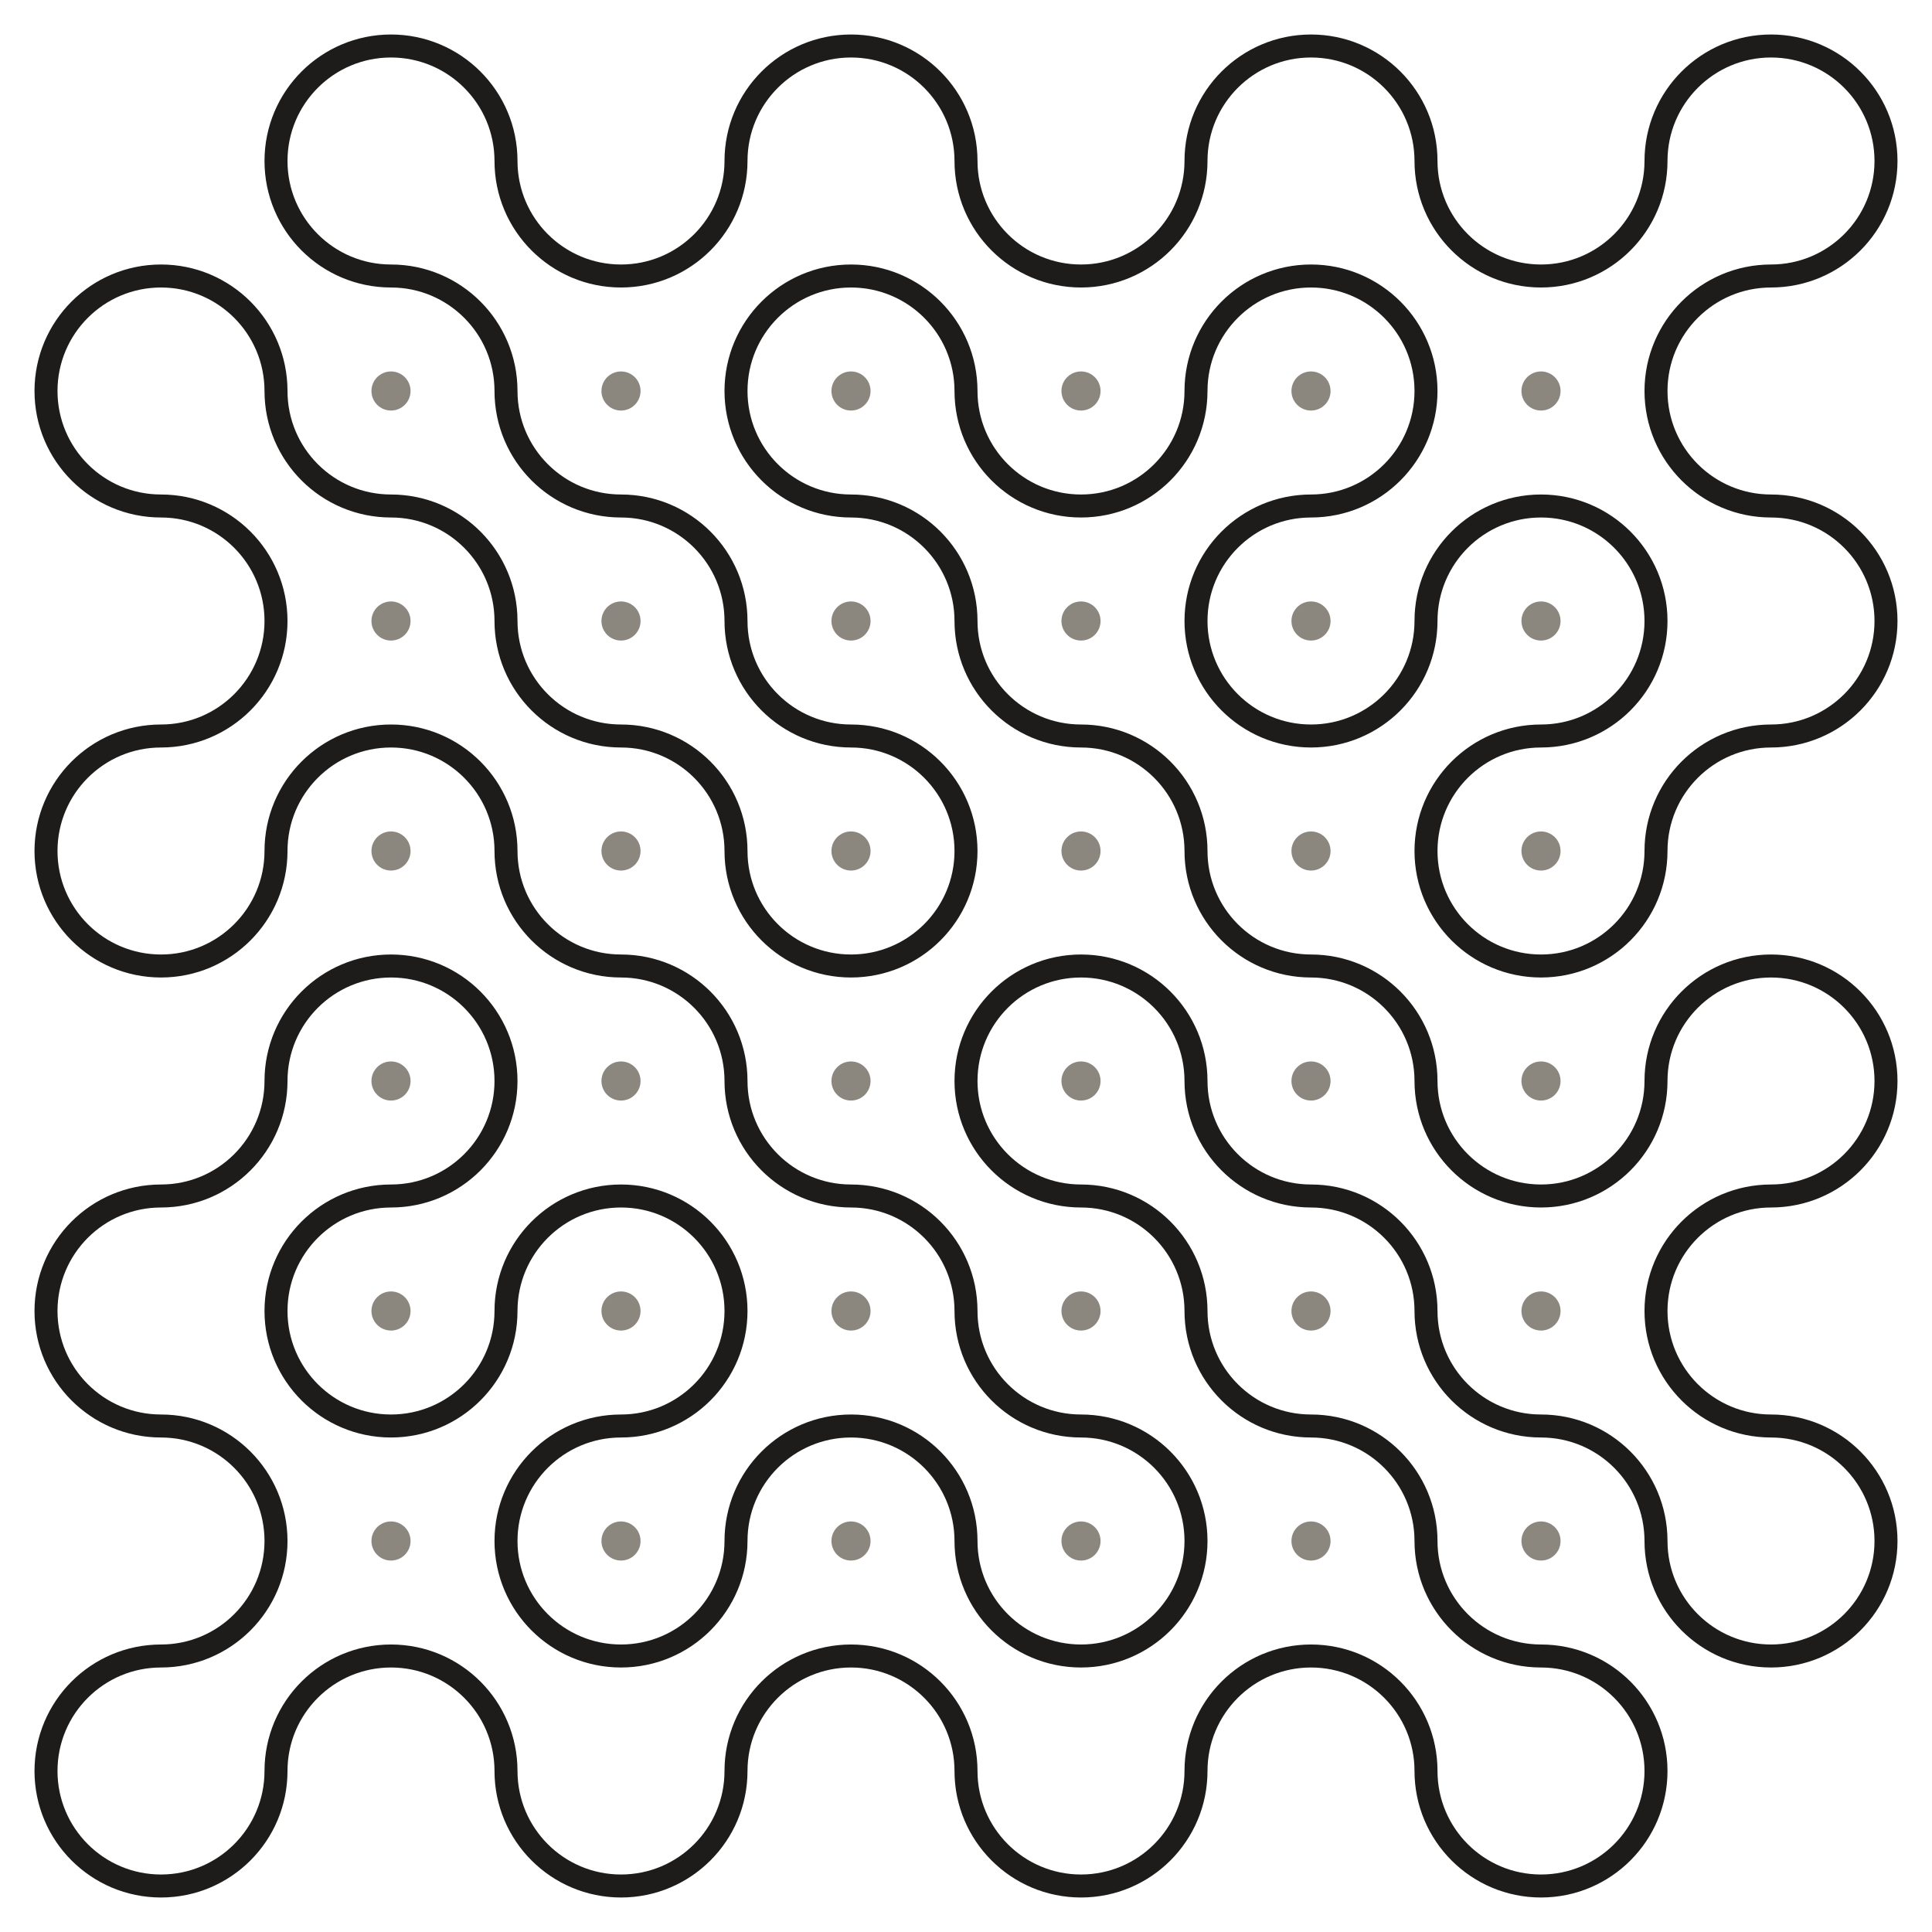
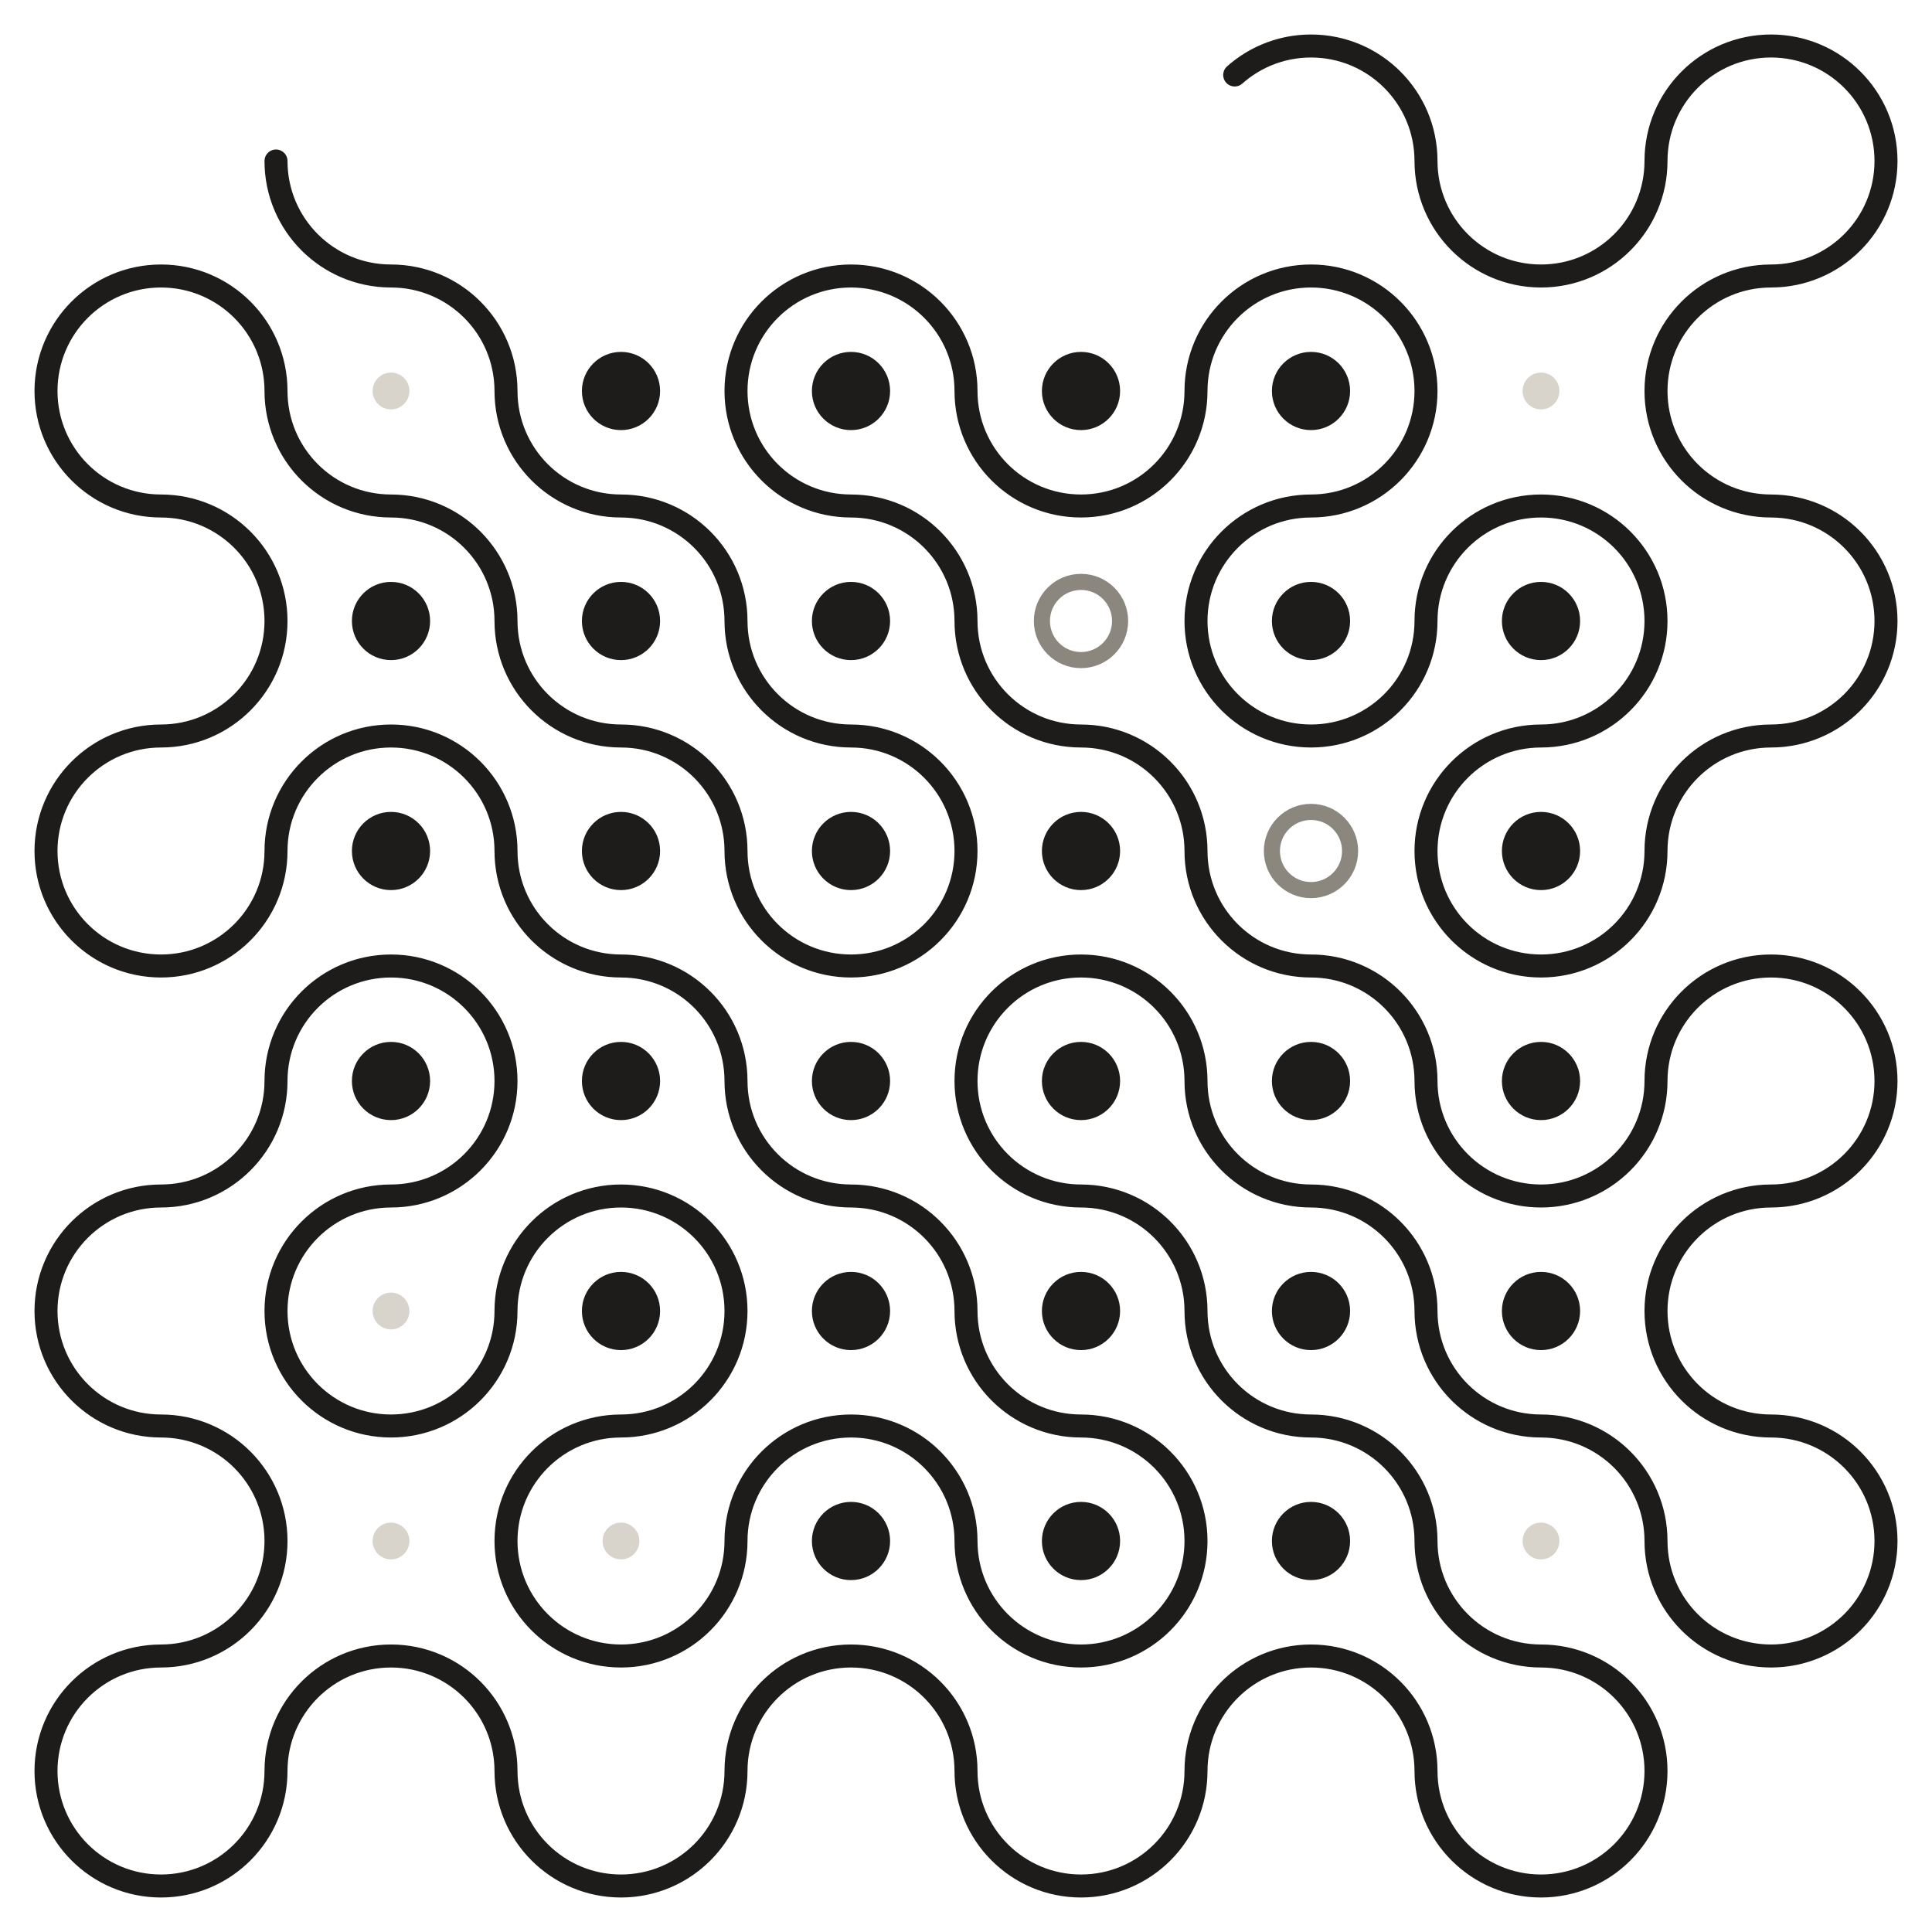
- <svg xmlns="http://www.w3.org/2000/svg" viewBox="0 0 168 168" width="168" height="168" role="img">
-   <rect width="168" height="168" fill="none" />
-   <circle cx="34" cy="34" r="1.7" fill="#8b877f" />
-   <circle cx="54" cy="34" r="1.7" fill="#8b877f" />
-   <circle cx="74" cy="34" r="1.7" fill="#8b877f" />
-   <circle cx="94" cy="34" r="1.7" fill="#8b877f" />
-   <circle cx="114" cy="34" r="1.7" fill="#8b877f" />
-   <circle cx="134" cy="34" r="1.7" fill="#8b877f" />
-   <circle cx="34" cy="54" r="1.7" fill="#8b877f" />
-   <circle cx="54" cy="54" r="1.7" fill="#8b877f" />
-   <circle cx="74" cy="54" r="1.7" fill="#8b877f" />
-   <circle cx="94" cy="54" r="1.7" fill="#8b877f" />
-   <circle cx="114" cy="54" r="1.7" fill="#8b877f" />
-   <circle cx="134" cy="54" r="1.7" fill="#8b877f" />
-   <circle cx="34" cy="74" r="1.7" fill="#8b877f" />
-   <circle cx="54" cy="74" r="1.7" fill="#8b877f" />
-   <circle cx="74" cy="74" r="1.7" fill="#8b877f" />
-   <circle cx="94" cy="74" r="1.7" fill="#8b877f" />
-   <circle cx="114" cy="74" r="1.7" fill="#8b877f" />
-   <circle cx="134" cy="74" r="1.7" fill="#8b877f" />
-   <circle cx="34" cy="94" r="1.7" fill="#8b877f" />
-   <circle cx="54" cy="94" r="1.7" fill="#8b877f" />
-   <circle cx="74" cy="94" r="1.7" fill="#8b877f" />
-   <circle cx="94" cy="94" r="1.7" fill="#8b877f" />
-   <circle cx="114" cy="94" r="1.7" fill="#8b877f" />
-   <circle cx="134" cy="94" r="1.7" fill="#8b877f" />
-   <circle cx="34" cy="114" r="1.7" fill="#8b877f" />
-   <circle cx="54" cy="114" r="1.7" fill="#8b877f" />
-   <circle cx="74" cy="114" r="1.7" fill="#8b877f" />
-   <circle cx="94" cy="114" r="1.7" fill="#8b877f" />
-   <circle cx="114" cy="114" r="1.7" fill="#8b877f" />
-   <circle cx="134" cy="114" r="1.7" fill="#8b877f" />
-   <circle cx="34" cy="134" r="1.7" fill="#8b877f" />
-   <circle cx="54" cy="134" r="1.7" fill="#8b877f" />
-   <circle cx="74" cy="134" r="1.7" fill="#8b877f" />
-   <circle cx="94" cy="134" r="1.7" fill="#8b877f" />
-   <circle cx="114" cy="134" r="1.7" fill="#8b877f" />
-   <circle cx="134" cy="134" r="1.7" fill="#8b877f" />
-   <path d="M 24 14 A 10 10 0 0 0 34 24 A 10 10 0 0 1 44 34 A 10 10 0 0 0 54 44 A 10 10 0 0 1 64 54 A 10 10 0 0 0 74 64 A 10 10 0 0 1 84 74 A 10 10 0 0 1 74 84 A 10 10 0 0 1 64 74 A 10 10 0 0 0 54 64 A 10 10 0 0 1 44 54 A 10 10 0 0 0 34 44 A 10 10 0 0 1 24 34 A 10 10 0 0 0 14 24 A 10 10 0 0 0 14 44 A 10 10 0 0 1 24 54 A 10 10 0 0 1 14 64 A 10 10 0 0 0 14 84 A 10 10 0 0 0 24 74 A 10 10 0 0 1 34 64 A 10 10 0 0 1 44 74 A 10 10 0 0 0 54 84 A 10 10 0 0 1 64 94 A 10 10 0 0 0 74 104 A 10 10 0 0 1 84 114 A 10 10 0 0 0 94 124 A 10 10 0 0 1 104 134 A 10 10 0 0 1 94 144 A 10 10 0 0 1 84 134 A 10 10 0 0 0 74 124 A 10 10 0 0 0 64 134 A 10 10 0 0 1 54 144 A 10 10 0 0 1 44 134 A 10 10 0 0 1 54 124 A 10 10 0 0 0 64 114 A 10 10 0 0 0 54 104 A 10 10 0 0 0 44 114 A 10 10 0 0 1 34 124 A 10 10 0 0 1 24 114 A 10 10 0 0 1 34 104 A 10 10 0 0 0 44 94 A 10 10 0 0 0 34 84 A 10 10 0 0 0 24 94 A 10 10 0 0 1 14 104 A 10 10 0 0 0 14 124 A 10 10 0 0 1 24 134 A 10 10 0 0 1 14 144 A 10 10 0 1 0 24 154 A 10 10 0 0 1 34 144 A 10 10 0 0 1 44 154 A 10 10 0 0 0 64 154 A 10 10 0 0 1 74 144 A 10 10 0 0 1 84 154 A 10 10 0 0 0 104 154 A 10 10 0 0 1 114 144 A 10 10 0 0 1 124 154 A 10 10 0 0 0 144 154 A 10 10 0 0 0 134 144 A 10 10 0 0 1 124 134 A 10 10 0 0 0 114 124 A 10 10 0 0 1 104 114 A 10 10 0 0 0 94 104 A 10 10 0 0 1 84 94 A 10 10 0 0 1 94 84 A 10 10 0 0 1 104 94 A 10 10 0 0 0 114 104 A 10 10 0 0 1 124 114 A 10 10 0 0 0 134 124 A 10 10 0 0 1 144 134 A 10 10 0 0 0 154 144 A 10 10 0 0 0 154 124 A 10 10 0 0 1 144 114 A 10 10 0 0 1 154 104 A 10 10 0 0 0 154 84 A 10 10 0 0 0 144 94 A 10 10 0 0 1 134 104 A 10 10 0 0 1 124 94 A 10 10 0 0 0 114 84 A 10 10 0 0 1 104 74 A 10 10 0 0 0 94 64 A 10 10 0 0 1 84 54 A 10 10 0 0 0 74 44 A 10 10 0 0 1 64 34 A 10 10 0 0 1 74 24 A 10 10 0 0 1 84 34 A 10 10 0 0 0 94 44 A 10 10 0 0 0 104 34 A 10 10 0 0 1 114 24 A 10 10 0 0 1 124 34 A 10 10 0 0 1 114 44 A 10 10 0 0 0 104 54 A 10 10 0 0 0 114 64 A 10 10 0 0 0 124 54 A 10 10 0 0 1 134 44 A 10 10 0 0 1 144 54 A 10 10 0 0 1 134 64 A 10 10 0 0 0 124 74 A 10 10 0 0 0 134 84 A 10 10 0 0 0 144 74 A 10 10 0 0 1 154 64 A 10 10 0 0 0 154 44 A 10 10 0 0 1 144 34 A 10 10 0 0 1 154 24 A 10 10 0 1 0 144 14 A 10 10 0 0 1 134 24 A 10 10 0 0 1 124 14 A 10 10 0 0 0 104 14 A 10 10 0 0 1 94 24 A 10 10 0 0 1 84 14 A 10 10 0 0 0 64 14 A 10 10 0 0 1 54 24 A 10 10 0 0 1 44 14 A 10 10 0 0 0 24 14 Z" fill="none" stroke="#1d1c1a" stroke-width="2" stroke-linecap="round" />
+ <svg xmlns="http://www.w3.org/2000/svg" viewBox="0 0 168 168" width="168" height="168" class="kolam" data-agent="wren" data-label="Wren" data-now="" data-done="28" data-total="30" role="img">
+   <style>#kolam-wren .line{fill:none;stroke:#1d1c1a;stroke-width:2;stroke-linecap:round}#kolam-wren .line.is-broken{stroke:#a8322a}#kolam-wren .pulli{stroke-width:1.4}#kolam-wren .is-open{fill:#d8d4cc;stroke:none}#kolam-wren .is-queued{fill:none;stroke:#8b877f}#kolam-wren .is-built{fill:#1d1c1a;stroke:none}#kolam-wren .is-blocked{fill:#a8322a;stroke:none}#kolam-wren .is-building{fill:#8b877f;stroke:#8b877f;animation:kolam-pulse 1.6s ease-in-out infinite}#kolam-wren .pulli[tabindex]{cursor:pointer}#kolam-wren .pulli[tabindex]:hover,#kolam-wren .pulli[tabindex]:focus{stroke:#a8322a;stroke-width:2.8;outline:none}@keyframes kolam-pulse{0%,100%{opacity:.35}50%{opacity:1}}@media (prefers-reduced-motion:reduce){#kolam-wren .is-building{animation:none;opacity:.7}}</style>
+   <g id="kolam-wren">
+     <circle class="pulli is-open" cx="34" cy="34" r="1.6" />
+     <circle class="pulli is-built" cx="54" cy="34" r="3.4" tabindex="0" role="link" data-proposal="13" data-aao="0" data-state="built" data-title="2026-09-17 builder S14: one shared page_body() that strips metadata sections (Linked articles, Related) before any body " data-at="1789727109029" data-who="" data-what="" />
+     <circle class="pulli is-built" cx="74" cy="34" r="3.4" tabindex="0" role="link" data-proposal="15" data-aao="0" data-state="built" data-title="2026-09-17 builder S16: run the D56 linked-articles backfill at the end of every kba_sync run so the lists stay current " data-at="1789720865794" data-who="" data-what="" />
+     <circle class="pulli is-built" cx="94" cy="34" r="3.4" tabindex="0" role="link" data-proposal="9" data-aao="0" data-state="built" data-title="2026-09-17 builder S10: pin the newman version used by npx and name it on the approval card so an approved run is reprod" data-at="1789720865924" data-who="" data-what="" />
+     <circle class="pulli is-built" cx="114" cy="34" r="3.4" tabindex="0" role="link" data-proposal="14" data-aao="0" data-state="built" data-title="2026-09-17 builder S15: kba_sync distils from art[:12000] while the verbatim threshold is 11000 bytes; raise the slice t" data-at="1789727109155" data-who="" data-what="" />
+     <circle class="pulli is-open" cx="134" cy="34" r="1.6" />
+     <circle class="pulli is-built" cx="34" cy="54" r="3.4" tabindex="0" role="link" data-proposal="11" data-aao="0" data-state="built" data-title="2026-09-17 builder S12: group the eleven-item tray into State / Panels / Session so the Postman item is not hidden under" data-at="1789727108915" data-who="" data-what="" />
+     <circle class="pulli is-built" cx="54" cy="54" r="3.4" tabindex="0" role="link" data-proposal="4" data-aao="0" data-state="built" data-title="2026-09-17 builder S5: collapse the eight pre-turn stream lines into one summary line with detail on click." data-at="1789646868482" data-who="" data-what="" />
+     <circle class="pulli is-built" cx="74" cy="54" r="3.4" tabindex="0" role="link" data-proposal="5" data-aao="0" data-state="built" data-title="2026-09-17 builder S6: stamp widget_version into the caselog header and the thread so regressions trace to a release." data-at="1789632254000" data-who="" data-what="" />
+     <circle class="pulli is-queued" cx="94" cy="54" r="3.4" tabindex="0" role="link" data-proposal="33" data-aao="0" data-state="queued" data-title="One shared cache helper instead of four copies (waiting; re-filed from 31)" data-at="1789633218076" data-who="" data-what="" />
+     <circle class="pulli is-built" cx="114" cy="54" r="3.4" tabindex="0" role="link" data-proposal="0" data-aao="0" data-state="built" data-title="2026-09-17 builder S1: make test_zz_no_real_state_written check the widget is idle (or compare shape not mtime) so a liv" data-at="1789665100491" data-who="" data-what="" />
+     <circle class="pulli is-built" cx="134" cy="54" r="3.4" tabindex="0" role="link" data-proposal="12" data-aao="0" data-state="built" data-title="2026-09-17 builder S13: schedule a capture of exactly the 90 linked-but-uncaptured articles kba_links.missing_links name" data-at="1789728262554" data-who="" data-what="" />
+     <circle class="pulli is-built" cx="34" cy="74" r="3.4" tabindex="0" role="link" data-proposal="29" data-aao="1" data-state="built" data-title="Link every vote reason to what it acted on" data-at="1789720656762" data-who="" data-what="" />
+     <circle class="pulli is-built" cx="54" cy="74" r="3.4" tabindex="0" role="link" data-proposal="31" data-aao="0" data-state="built" data-title="One shared cache helper instead of four copies (re-filed from proposal 1, waiting)" data-at="1789631115000" data-who="" data-what="" />
+     <circle class="pulli is-built" cx="74" cy="74" r="3.4" tabindex="0" role="link" data-proposal="17" data-aao="0" data-state="built" data-title="Training questions are triaged like real tickets" data-at="1789629154000" data-who="" data-what="" />
+     <circle class="pulli is-built" cx="94" cy="74" r="3.4" tabindex="0" role="link" data-proposal="1" data-aao="0" data-state="built" data-title="2026-09-17 builder S2: extract one shared mtime_cache helper used by citations, gates, precedents and kayako_client (~80" data-at="1789629733000" data-who="" data-what="" />
+     <circle class="pulli is-queued" cx="114" cy="74" r="3.4" tabindex="0" role="link" data-proposal="32" data-aao="0" data-state="queued" data-title="The widget finds the KBA pages it can act on and turns them into tools" data-at="1789641775000" data-who="" data-what="" />
+     <circle class="pulli is-built" cx="134" cy="74" r="3.4" tabindex="0" role="link" data-proposal="8" data-aao="0" data-state="built" data-title="2026-09-17 builder S9: the Postman approval card shows the diff a put_request would make (changed request beside the cur" data-at="1789720866050" data-who="" data-what="" />
+     <circle class="pulli is-built" cx="34" cy="94" r="3.4" tabindex="0" role="link" data-proposal="7" data-aao="0" data-state="built" data-title="2026-09-17 builder S8: one shared redact.py so postman_client.mask_text, permission_gate's payload card and metis_ask's " data-at="1789727108829" data-who="" data-what="" />
+     <circle class="pulli is-built" cx="54" cy="94" r="3.4" tabindex="0" role="link" data-proposal="3" data-aao="0" data-state="built" data-title="2026-09-17 builder S4: one turn_context() in output_validator so check_citations, check_macro_names and check_gates agre" data-at="1789642346513" data-who="" data-what="" />
+     <circle class="pulli is-built" cx="74" cy="94" r="3.4" tabindex="0" role="link" data-proposal="22" data-aao="0" data-state="built" data-title="The test suite takes ten minutes" data-at="1789630679000" data-who="" data-what="" />
+     <circle class="pulli is-built" cx="94" cy="94" r="3.4" tabindex="0" role="link" data-proposal="25" data-aao="0" data-state="built" data-title="Training questions do not open a ticket flow" data-at="1789630224000" data-who="" data-what="" />
+     <circle class="pulli is-built" cx="114" cy="94" r="3.4" tabindex="0" role="link" data-proposal="18" data-aao="0" data-state="built" data-title="The widget knows when a check is misfiring, but nobody is told until Wren reads a file" data-at="1789642346197" data-who="" data-what="" />
+     <circle class="pulli is-built" cx="134" cy="94" r="3.4" tabindex="0" role="link" data-proposal="27" data-aao="0" data-state="built" data-title="Record how long the smoke test took each time it runs" data-at="1789721185953" data-who="" data-what="" />
+     <circle class="pulli is-open" cx="34" cy="114" r="1.6" />
+     <circle class="pulli is-built" cx="54" cy="114" r="3.4" tabindex="0" role="link" data-proposal="2" data-aao="0" data-state="built" data-title="2026-09-17 builder S3: add a pre-commit grep for chr(8) / raw control characters in tools/floating-assistant/*.py to cat" data-at="1789719302217" data-who="" data-what="" />
+     <circle class="pulli is-built" cx="74" cy="114" r="3.4" tabindex="0" role="link" data-proposal="21" data-aao="0" data-state="built" data-title="When the widget drops a sentence, the only trace is a hidden field" data-at="1789642346416" data-who="" data-what="" />
+     <circle class="pulli is-built" cx="94" cy="114" r="3.4" tabindex="0" role="link" data-proposal="19" data-aao="0" data-state="built" data-title="A healed answer looks the same as one that was right first time" data-at="1789642346318" data-who="" data-what="" />
+     <circle class="pulli is-built" cx="114" cy="114" r="3.4" tabindex="0" role="link" data-proposal="26" data-aao="1" data-state="built" data-title="One way to number messages between the agents" data-at="1789718630264" data-who="" data-what="" />
+     <circle class="pulli is-built" cx="134" cy="114" r="3.4" tabindex="0" role="link" data-proposal="23" data-aao="0" data-state="built" data-title="You can tell the widget who does a training step" data-at="1789728262720" data-who="" data-what="" />
+     <circle class="pulli is-open" cx="34" cy="134" r="1.6" />
+     <circle class="pulli is-open" cx="54" cy="134" r="1.6" />
+     <circle class="pulli is-built" cx="74" cy="134" r="3.4" tabindex="0" role="link" data-proposal="6" data-aao="0" data-state="built" data-title="2026-09-17 builder S7: run the macro_audit stale-name report on a schedule (daily at idle), not only inside the full cas" data-at="1789721825884" data-who="" data-what="" />
+     <circle class="pulli is-built" cx="94" cy="134" r="3.4" tabindex="0" role="link" data-proposal="30" data-aao="1" data-state="built" data-title="One vote script for all agents" data-at="1789721512792" data-who="" data-what="" />
+     <circle class="pulli is-built" cx="114" cy="134" r="3.4" tabindex="0" role="link" data-proposal="24" data-aao="0" data-state="built" data-title="A changed coach message should not silently reshuffle the steps" data-at="1789728262833" data-who="" data-what="" />
+     <circle class="pulli is-open" cx="134" cy="134" r="1.6" />
+     <path class="line" d="M 24 14 A 10 10 0 0 0 34 24 A 10 10 0 0 1 44 34 A 10 10 0 0 0 54 44 A 10 10 0 0 1 64 54 A 10 10 0 0 0 74 64 A 10 10 0 0 1 84 74 A 10 10 0 0 1 74 84 A 10 10 0 0 1 64 74 A 10 10 0 0 0 54 64 A 10 10 0 0 1 44 54 A 10 10 0 0 0 34 44 A 10 10 0 0 1 24 34 A 10 10 0 0 0 14 24 A 10 10 0 0 0 14 44 A 10 10 0 0 1 24 54 A 10 10 0 0 1 14 64 A 10 10 0 0 0 14 84 A 10 10 0 0 0 24 74 A 10 10 0 0 1 34 64 A 10 10 0 0 1 44 74 A 10 10 0 0 0 54 84 A 10 10 0 0 1 64 94 A 10 10 0 0 0 74 104 A 10 10 0 0 1 84 114 A 10 10 0 0 0 94 124 A 10 10 0 0 1 104 134 A 10 10 0 0 1 94 144 A 10 10 0 0 1 84 134 A 10 10 0 0 0 74 124 A 10 10 0 0 0 64 134 A 10 10 0 0 1 54 144 A 10 10 0 0 1 44 134 A 10 10 0 0 1 54 124 A 10 10 0 0 0 64 114 A 10 10 0 0 0 54 104 A 10 10 0 0 0 44 114 A 10 10 0 0 1 34 124 A 10 10 0 0 1 24 114 A 10 10 0 0 1 34 104 A 10 10 0 0 0 44 94 A 10 10 0 0 0 34 84 A 10 10 0 0 0 24 94 A 10 10 0 0 1 14 104 A 10 10 0 0 0 14 124 A 10 10 0 0 1 24 134 A 10 10 0 0 1 14 144 A 10 10 0 1 0 24 154 A 10 10 0 0 1 34 144 A 10 10 0 0 1 44 154 A 10 10 0 0 0 64 154 A 10 10 0 0 1 74 144 A 10 10 0 0 1 84 154 A 10 10 0 0 0 104 154 A 10 10 0 0 1 114 144 A 10 10 0 0 1 124 154 A 10 10 0 0 0 144 154 A 10 10 0 0 0 134 144 A 10 10 0 0 1 124 134 A 10 10 0 0 0 114 124 A 10 10 0 0 1 104 114 A 10 10 0 0 0 94 104 A 10 10 0 0 1 84 94 A 10 10 0 0 1 94 84 A 10 10 0 0 1 104 94 A 10 10 0 0 0 114 104 A 10 10 0 0 1 124 114 A 10 10 0 0 0 134 124 A 10 10 0 0 1 144 134 A 10 10 0 0 0 154 144 A 10 10 0 0 0 154 124 A 10 10 0 0 1 144 114 A 10 10 0 0 1 154 104 A 10 10 0 0 0 154 84 A 10 10 0 0 0 144 94 A 10 10 0 0 1 134 104 A 10 10 0 0 1 124 94 A 10 10 0 0 0 114 84 A 10 10 0 0 1 104 74 A 10 10 0 0 0 94 64 A 10 10 0 0 1 84 54 A 10 10 0 0 0 74 44 A 10 10 0 0 1 64 34 A 10 10 0 0 1 74 24 A 10 10 0 0 1 84 34 A 10 10 0 0 0 94 44 A 10 10 0 0 0 104 34 A 10 10 0 0 1 114 24 A 10 10 0 0 1 124 34 A 10 10 0 0 1 114 44 A 10 10 0 0 0 104 54 A 10 10 0 0 0 114 64 A 10 10 0 0 0 124 54 A 10 10 0 0 1 134 44 A 10 10 0 0 1 144 54 A 10 10 0 0 1 134 64 A 10 10 0 0 0 124 74 A 10 10 0 0 0 134 84 A 10 10 0 0 0 144 74 A 10 10 0 0 1 154 64 A 10 10 0 0 0 154 44 A 10 10 0 0 1 144 34 A 10 10 0 0 1 154 24 A 10 10 0 1 0 144 14 A 10 10 0 0 1 134 24 A 10 10 0 0 1 124 14 A 10 10 0 0 0 104 14 A 10 10 0 0 1 94 24 A 10 10 0 0 1 84 14 A 10 10 0 0 0 64 14 A 10 10 0 0 1 54 24 A 10 10 0 0 1 44 14 A 10 10 0 0 0 24 14 Z" stroke-dasharray="2010.62" stroke-dashoffset="134.04" />
+   </g>
</svg>
